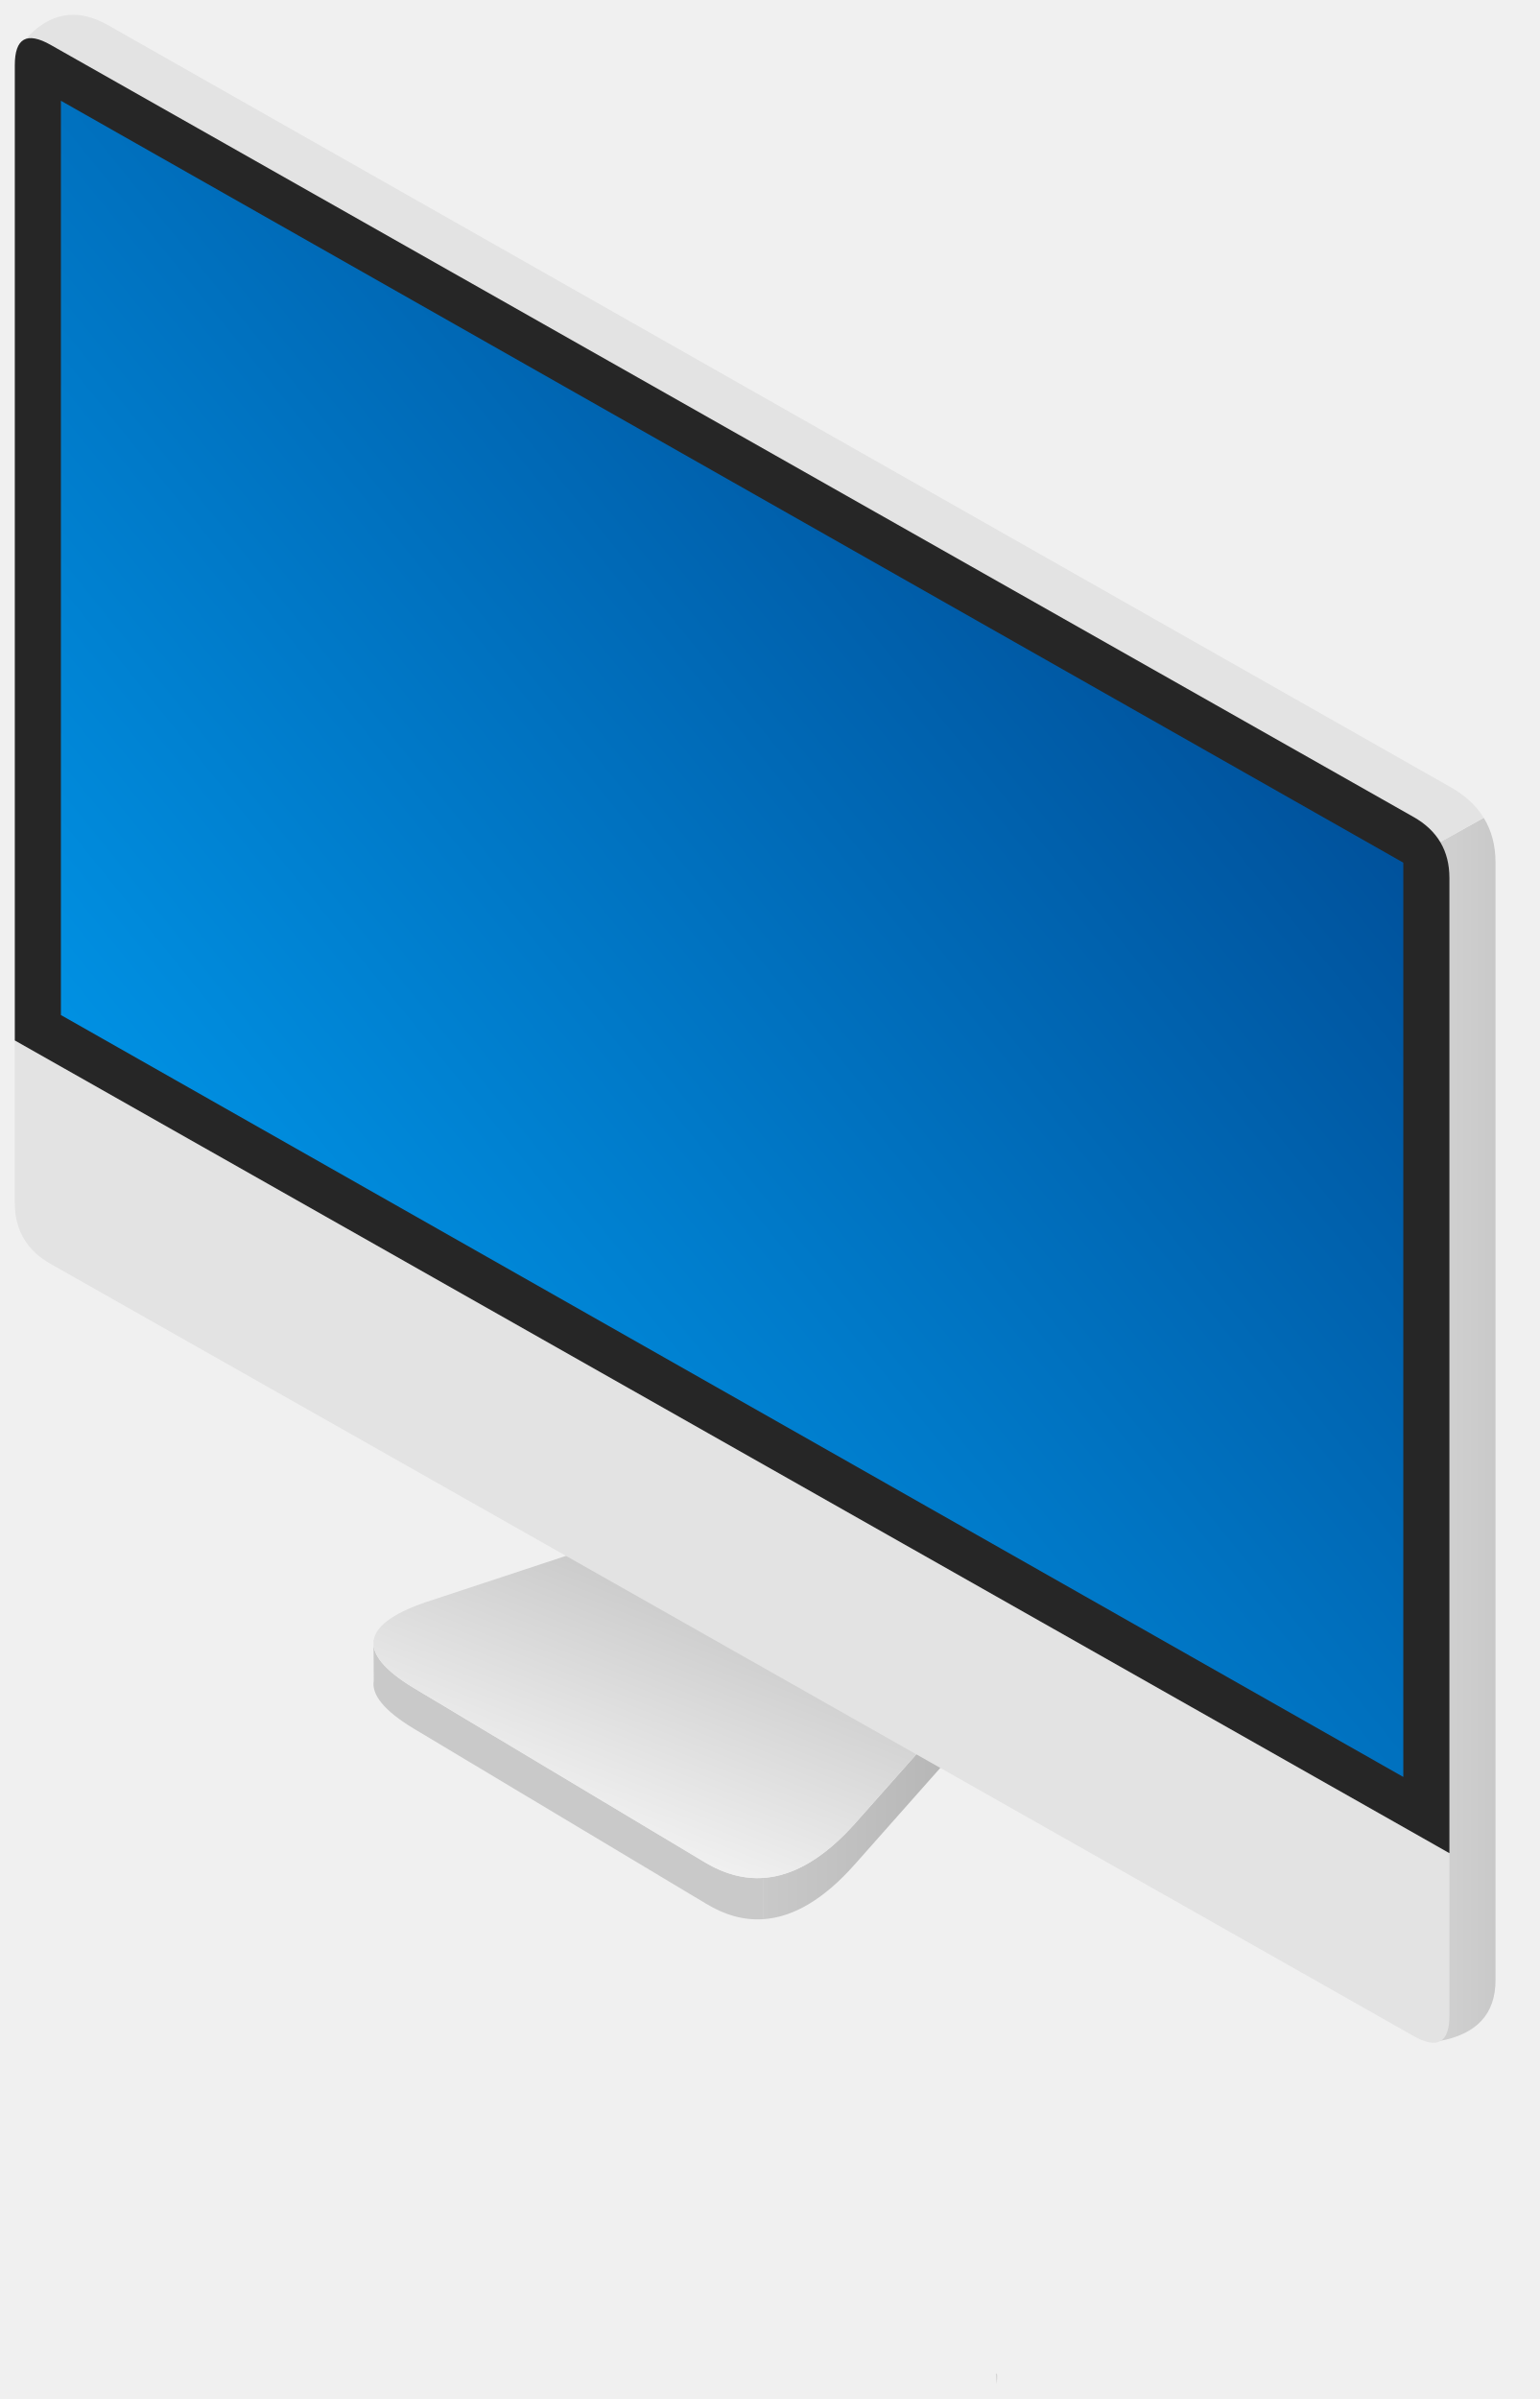
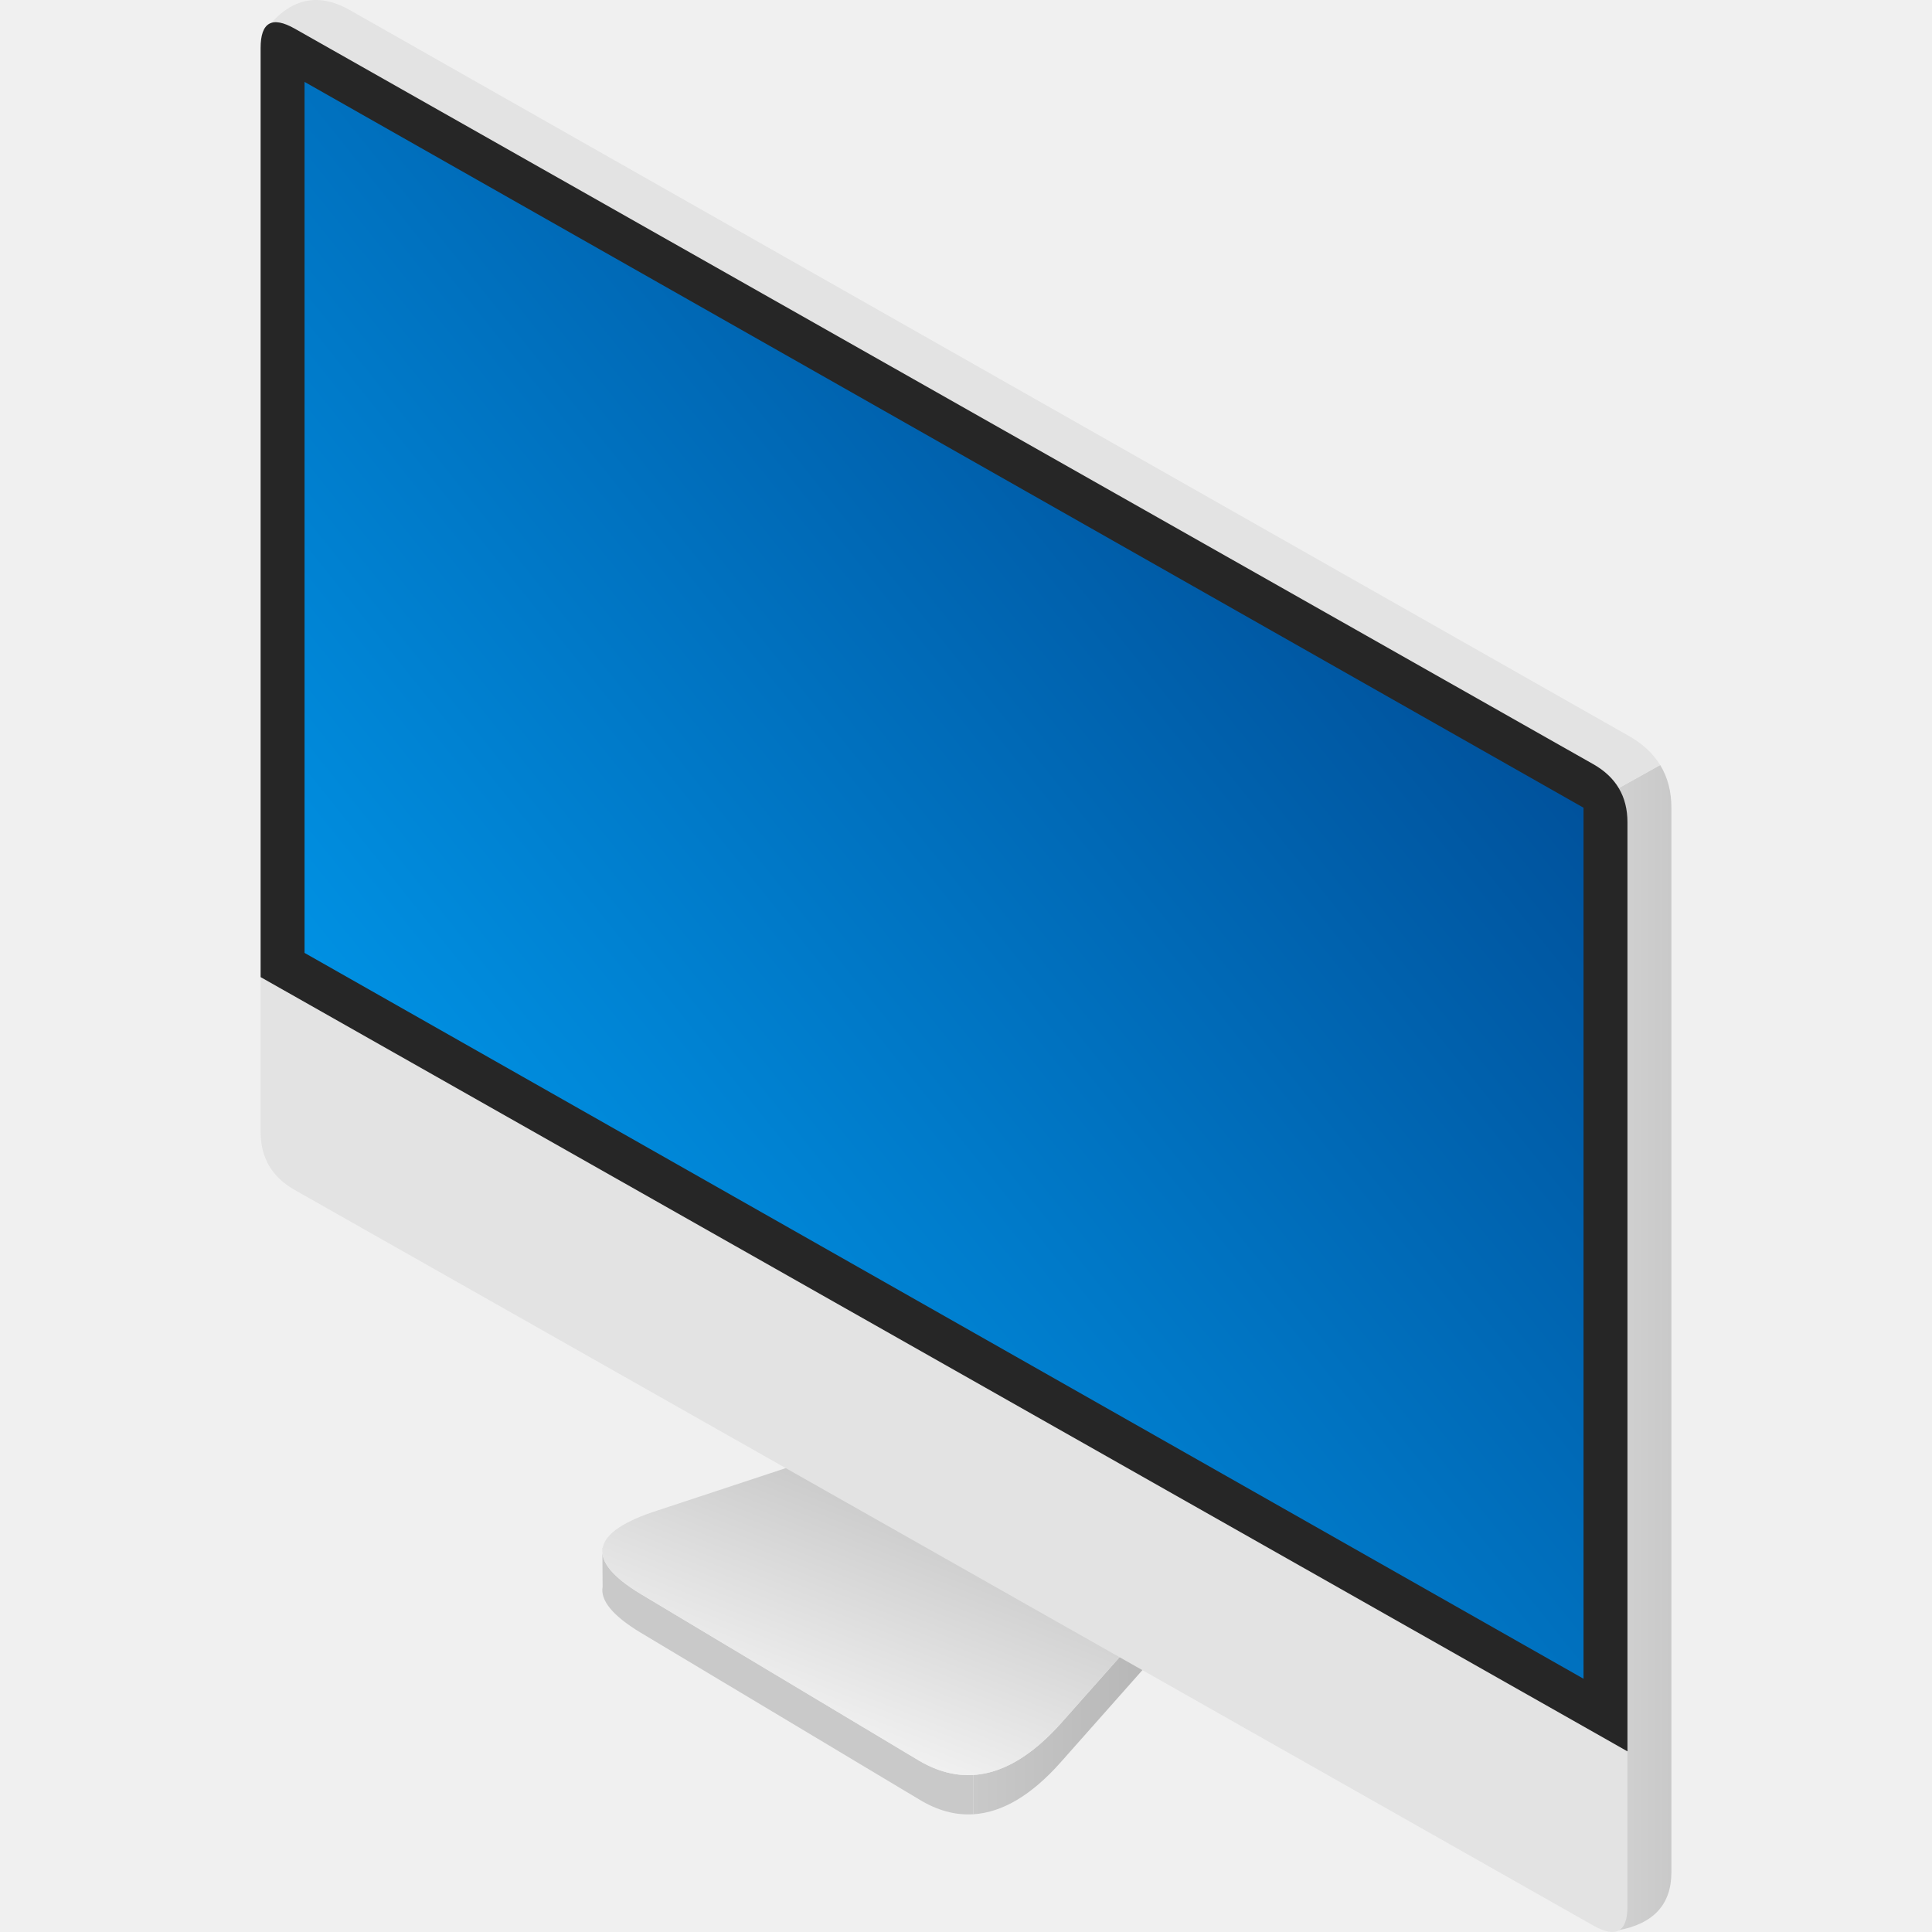
- <svg xmlns="http://www.w3.org/2000/svg" xmlns:xlink="http://www.w3.org/1999/xlink" viewBox="0 0 52 81" fill="#fff" fill-rule="evenodd" stroke="#000" stroke-linecap="round" stroke-linejoin="round">
-   <use xlink:href="#E" x=".5" y=".5" />
-   <defs>
-     <linearGradient id="A" x1="0%" y1="50%" x2="100%" y2="50%">
-       <stop offset="0%" stop-color="#c9c9c9" />
-       <stop offset="100%" stop-color="#b0b0b0" />
+ <svg xmlns="http://www.w3.org/2000/svg" xmlns:xlink="http://www.w3.org/1999/xlink" viewBox="0 0 68.473 68.473" fill="#ffffff" fill-rule="evenodd" stroke="#000000" stroke-linecap="round" stroke-linejoin="round" version="1.1" id="svg15" width="68.473" height="68.473">
+   <g id="g34" transform="translate(9.2365,1.0745513e-4)">
+     <path d="m 12.121,54.867 q -0.126,0.73 1.338,1.618 l 9.879,5.916 q 0.962,0.567 1.924,0.506 v 1.393 q -0.962,0.061 -1.924,-0.526 l -9.879,-5.916 q -1.464,-0.888 -1.338,-1.618 l -0.009,-1.372" fill="#c9c9c9" id="path16" style="stroke:none" />
+     <path d="m 33.565,55.21 -5.21,5.877 q -1.547,1.723 -3.094,1.821 v 1.392 q 1.547,-0.098 3.094,-1.841 l 5.21,-5.877 z" fill="url(#A)" id="path17" style="fill:url(#linearGradient24);stroke:none" />
+     <path d="m 24.569,50.065 -10.483,3.462 q -3.606,1.15 -0.627,2.958 l 9.879,5.916 q 2.509,1.479 5.018,-1.315 l 5.21,-5.877 z" fill="url(#B)" id="path18" style="fill:url(#linearGradient25);stroke:none" />
+     <path d="m 48.097,68.415 q 1.903,-0.343 1.903,-2.058 v -37.73 q 0,-0.867 -0.398,-1.514 l -2.717,1.514 1.211,39.788" fill="url(#C)" id="path19" style="fill:url(#linearGradient26);stroke:none" />
+     <path d="M 0.346,0.844 Q 1.557,-0.528 3.114,0.33 L 48.443,26.055 q 0.77,0.424 1.16,1.058 l -2.717,1.514 L 0.346,0.844 M 48.443,62.07 0,34.63 v 5.488 q 0,1.372 1.211,2.058 l 46.021,26.068 q 1.211,0.686 1.211,-0.686 z" fill="#e3e3e3" id="path20" style="stroke:none" />
+     <path d="M 0,34.63 V 1.702 q 0,-1.372 1.211,-0.686 L 47.232,27.084 q 1.211,0.686 1.211,2.058 v 32.928 L 0,34.63" fill="#262626" id="path21" style="stroke:none" />
+     <path d="m 46.886,59.497 v -30.87 L 1.557,2.902 V 33.772 l 45.329,25.725" fill="url(#D)" id="path22" style="fill:url(#linearGradient27);stroke:none" />
+   </g>
+   <defs id="defs8">
+     <linearGradient id="A" x1="26.429" y1="57.113" x2="35.118" y2="57.113" gradientTransform="scale(0.9557883,1.046257)" gradientUnits="userSpaceOnUse">
+       <stop offset="0%" stop-color="#c9c9c9" id="stop1" />
+       <stop offset="100%" stop-color="#b0b0b0" id="stop2" />
    </linearGradient>
-     <linearGradient id="B" x1="83%" y1="0%" x2="17%" y2="100%">
-       <stop offset="0%" stop-color="#b0b0b0" />
-       <stop offset="100%" stop-color="#fff" />
+     <linearGradient id="B" x1="23.153" y1="64.696" x2="12.195" y2="81.299" gradientTransform="scale(1.292244,0.7738476)" gradientUnits="userSpaceOnUse">
+       <stop offset="0%" stop-color="#b0b0b0" id="stop3" />
+       <stop offset="100%" stop-color="#fff" id="stop4" />
    </linearGradient>
-     <linearGradient id="C" x1="0%" y1="50%" x2="100%" y2="50%">
-       <stop offset="0%" stop-color="#d6d6d6" />
-       <stop offset="100%" stop-color="#c9c9c9" />
+     <linearGradient id="C" x1="170.722" y1="13.117" x2="182.065" y2="13.117" gradientTransform="scale(0.2746272,3.6413)" gradientUnits="userSpaceOnUse">
+       <stop offset="0%" stop-color="#d6d6d6" id="stop5" />
+       <stop offset="100%" stop-color="#c9c9c9" id="stop6" />
    </linearGradient>
-     <linearGradient id="D" x1="100%" y1="0%" x2="0%" y2="100%">
-       <stop offset="0%" stop-color="#00387f" />
-       <stop offset="100%" stop-color="#0af" />
+     <linearGradient id="D" x1="52.389" y1="2.597" x2="1.74" y2="53.247" gradientTransform="scale(0.8949506,1.11738)" gradientUnits="userSpaceOnUse">
+       <stop offset="0%" stop-color="#00387f" id="stop7" />
+       <stop offset="100%" stop-color="#0af" id="stop8" />
    </linearGradient>
+     <linearGradient xlink:href="#A" id="linearGradient24" gradientUnits="userSpaceOnUse" gradientTransform="matrix(0.9557883,0,0,1.046257,0,1.1838417e-4)" x1="26.429" y1="57.113" x2="35.118" y2="57.113" />
+     <linearGradient xlink:href="#B" id="linearGradient25" gradientUnits="userSpaceOnUse" gradientTransform="matrix(1.292244,0,0,0.7738476,0,1.1838417e-4)" x1="23.153" y1="64.696" x2="12.195" y2="81.299" />
+     <linearGradient xlink:href="#C" id="linearGradient26" gradientUnits="userSpaceOnUse" gradientTransform="matrix(0.2746272,0,0,3.6413,0,1.1838417e-4)" x1="170.722" y1="13.117" x2="182.065" y2="13.117" />
+     <linearGradient xlink:href="#D" id="linearGradient27" gradientUnits="userSpaceOnUse" gradientTransform="matrix(0.8949506,0,0,1.11738,0,1.1838417e-4)" x1="52.389" y1="2.597" x2="1.74" y2="53.247" />
  </defs>
-   <symbol id="E" overflow="visible">
-     <g stroke="none">
-       <path d="M12.121 54.867q-.126.73 1.338 1.618l9.879 5.916q.962.567 1.924.506V64.3q-.962.061-1.924-.526l-9.879-5.916q-1.464-.888-1.338-1.618l-.009-1.372" fill="#c9c9c9" />
-       <path d="M33.565 55.21l-5.21 5.877q-1.547 1.723-3.094 1.821V64.3q1.547-.098 3.094-1.841l5.21-5.877z" fill="url(#A)" />
-       <path d="M24.569 50.065l-10.483 3.462q-3.606 1.15-.627 2.958l9.879 5.916q2.509 1.479 5.018-1.315l5.21-5.877z" fill="url(#B)" />
-       <path d="M48.097 68.415Q50 68.072 50 66.357v-37.73q0-.867-.398-1.514l-2.717 1.514 1.211 39.788" fill="url(#C)" />
-       <path d="M.346.844Q1.557-.528 3.114.33l45.329 25.725q.77.424 1.16 1.058l-2.717 1.514L.346.844M48.443 62.07L0 34.63v5.488q0 1.372 1.211 2.058l46.021 26.068q1.211.686 1.211-.686z" fill="#e3e3e3" />
-       <path d="M0 34.63V1.702Q0 .33 1.211 1.016l46.021 26.068q1.211.686 1.211 2.058V62.07L0 34.63" fill="#262626" />
-       <path d="M46.886 59.497v-30.87L1.557 2.902v30.87l45.329 25.725" fill="url(#D)" />
-       <path d="M33.128 79.647q.083-.047.022.353" fill="#c1c1c1" fill-opacity=".56" />
-     </g>
-   </symbol>
</svg>
